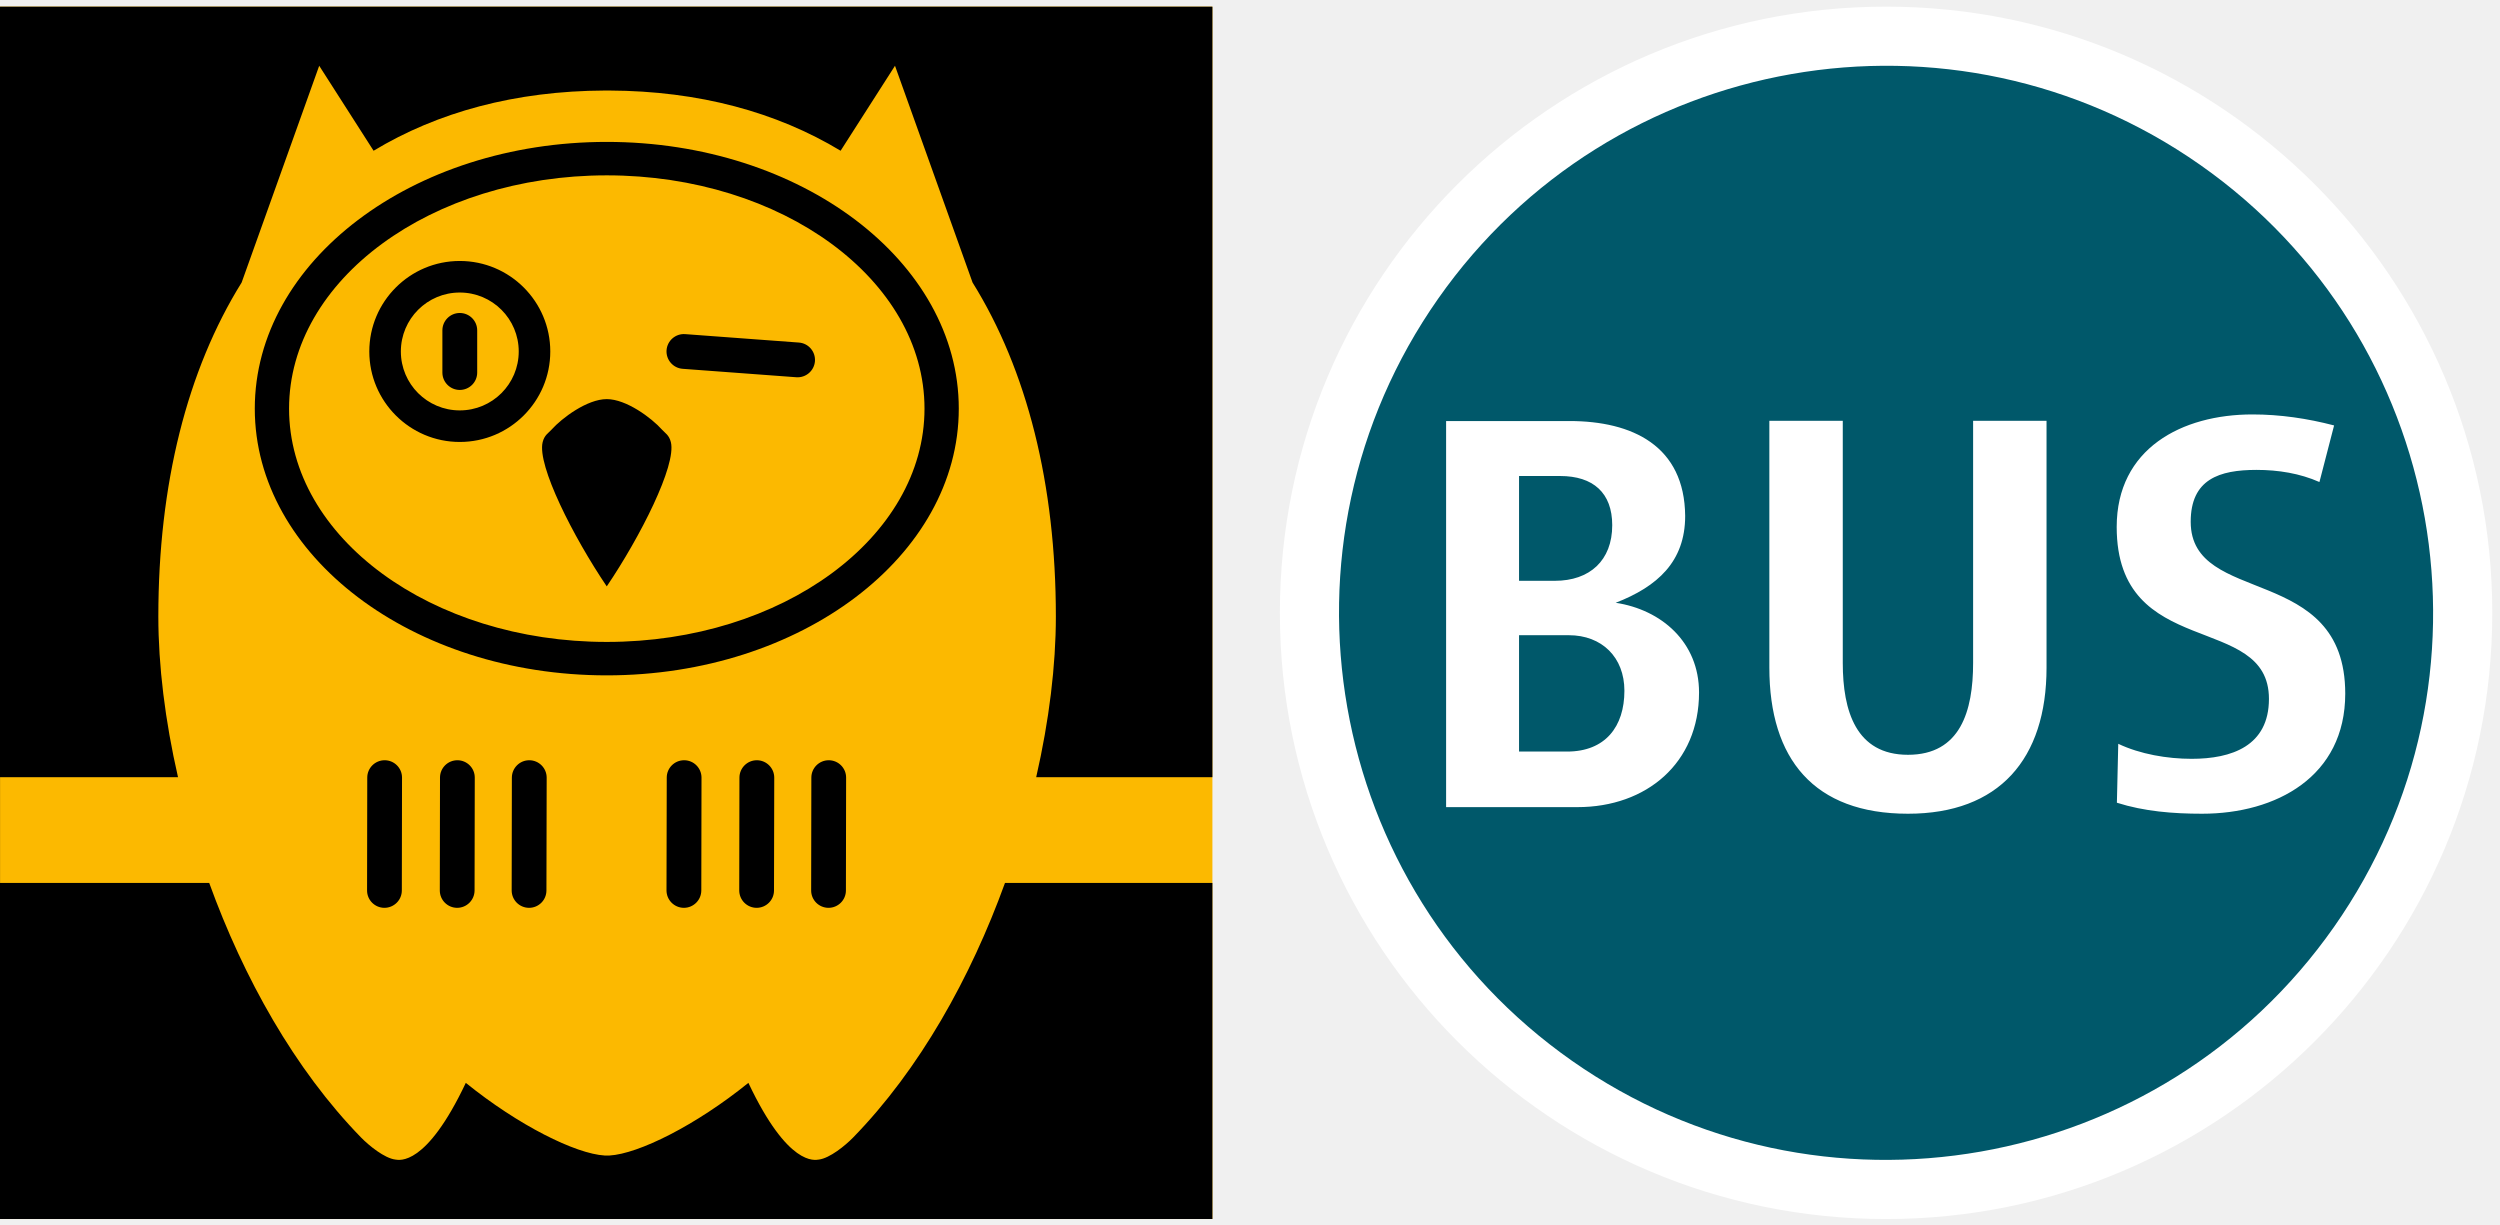
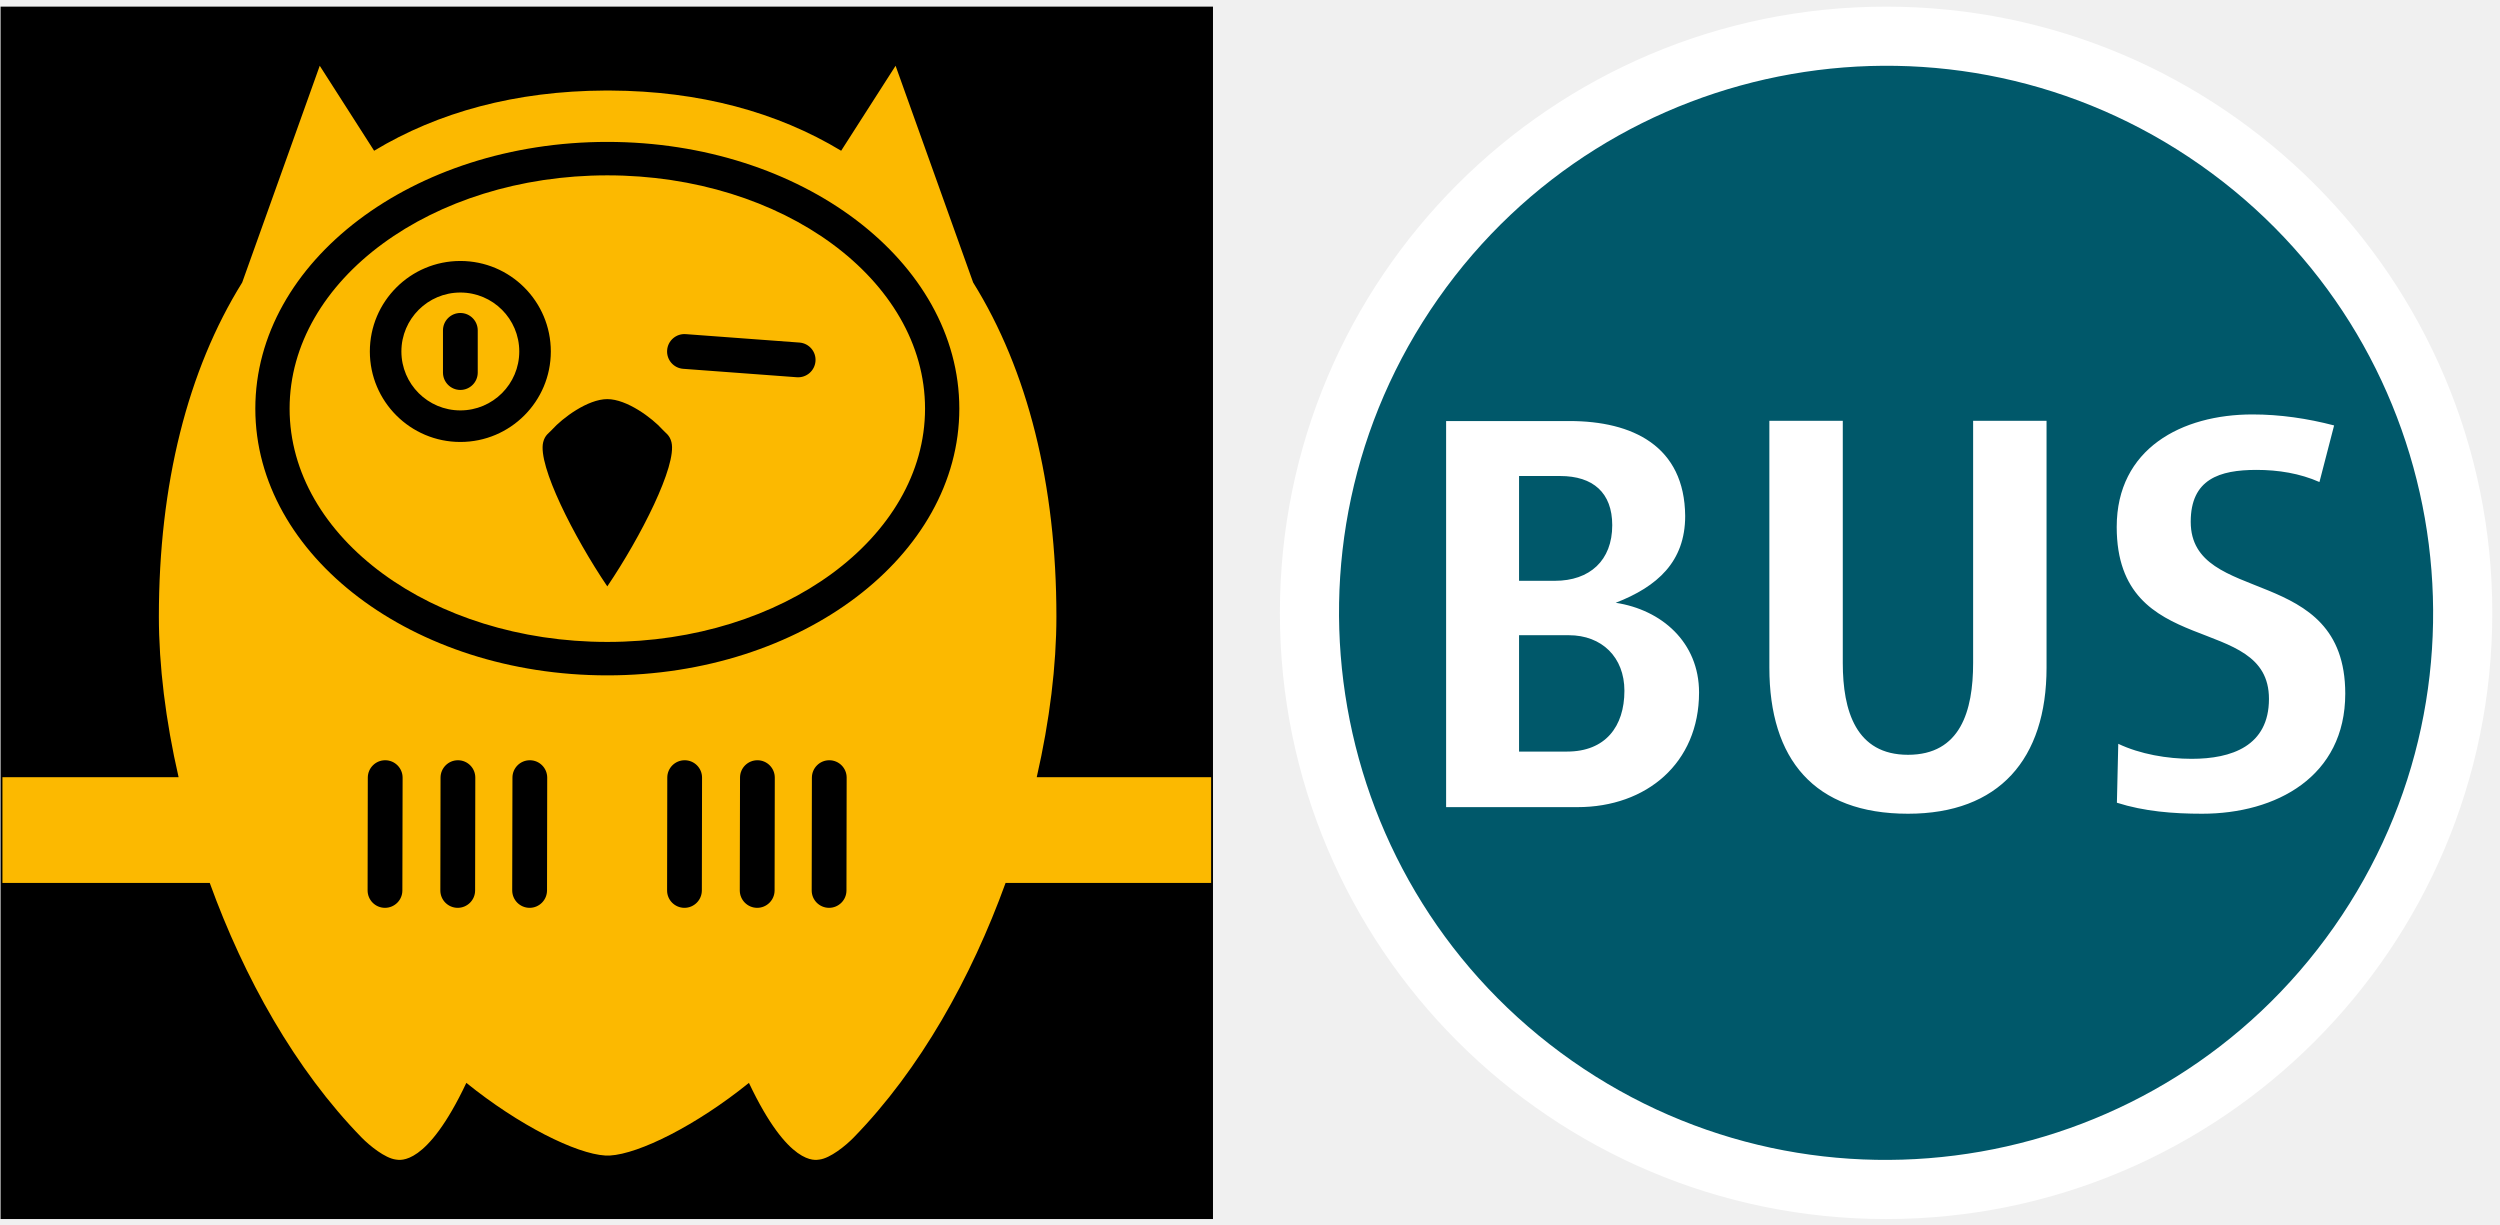
- <svg xmlns="http://www.w3.org/2000/svg" fill="none" fill-rule="evenodd" stroke="black" stroke-width="0.501" stroke-linejoin="bevel" stroke-miterlimit="10" font-family="Times New Roman" font-size="16" style="font-variant-ligatures:none" version="1.1" overflow="visible" width="513.465pt" height="251.495pt" viewBox="2675.81 -597.868 513.465 251.495">
+ <svg xmlns="http://www.w3.org/2000/svg" fill="none" fill-rule="evenodd" stroke="black" stroke-width="0.501" stroke-linejoin="bevel" stroke-miterlimit="10" font-family="Times New Roman" font-size="16" style="font-variant-ligatures:none" version="1.1" overflow="visible" width="513.462pt" height="251.495pt" viewBox="2675.81 -597.868 513.462 251.495">
  <defs>
	</defs>
  <g id="Layer 1" transform="scale(1 -1)">
    <g id="Group" stroke-linejoin="miter" stroke="none">
      <path d="M 3063.18,596.503 C 3131.91,596.503 3187.69,540.725 3187.69,471.999 C 3187.69,403.273 3131.91,347.495 3063.18,347.495 C 2994.46,347.495 2938.68,403.273 2938.68,471.999 C 2938.68,540.725 2994.46,596.503 3063.18,596.503 Z" stroke-linecap="round" fill="#ffffff" stroke-width="0.485" marker-start="none" marker-end="none" />
      <path d="M 2998.67,379.998 C 2947.89,415.609 2935.57,485.728 2971.18,536.512 C 3006.79,587.296 3076.91,599.611 3127.7,564 C 3178.48,528.389 3190.79,458.27 3155.18,407.486 C 3119.57,356.702 3049.45,344.387 2998.67,379.998 Z M 3096.14,460.747 L 3096.14,511.443 L 3081.06,511.443 L 3081.06,461.701 C 3081.06,451.829 3078.45,442.844 3067.68,442.844 C 3057.02,442.844 3054.29,451.83 3054.29,461.701 L 3054.29,511.443 L 3039.21,511.443 L 3039.21,460.747 C 3039.21,441.943 3048.39,430.739 3067.68,430.739 C 3086.37,430.739 3096.14,441.942 3096.14,460.747 Z M 3157.49,455.398 C 3157.49,482.385 3125.75,473.228 3125.75,490.708 C 3125.75,499.456 3131.65,501.358 3139.25,501.358 C 3143.76,501.358 3148.16,500.645 3152.19,498.866 L 3155.2,510.49 C 3149.73,511.919 3144.13,512.749 3138.43,512.749 C 3123.91,512.749 3110.55,505.726 3110.55,489.641 C 3110.55,462.054 3141.82,472.28 3141.82,454.332 C 3141.82,444.629 3134.14,442.017 3125.94,442.017 C 3120.95,442.017 3115.37,442.966 3110.87,445.103 L 3110.59,432.999 C 3116.18,431.216 3122.14,430.739 3128.08,430.739 C 3143.31,430.739 3157.49,438.357 3157.49,455.398 Z M 3024.77,455.638 C 3024.77,465.983 3017.05,472.638 3007.65,474.066 C 3016.21,477.39 3021.92,482.502 3021.92,491.896 C 3021.8,506.281 3011.1,511.393 2998.14,511.393 L 2972.82,511.393 L 2972.82,432.096 L 2999.81,432.096 C 3013.96,432.096 3024.77,441.129 3024.77,455.638 Z M 2987.8,443.507 L 2987.8,467.405 L 2998.02,467.405 C 3004.8,467.405 3009.44,462.891 3009.44,455.996 C 3009.44,448.622 3005.51,443.507 2997.67,443.507 L 2987.8,443.507 Z M 2987.8,478.58 L 2987.8,500.102 L 2996.24,500.102 C 3003.02,500.102 3006.94,496.654 3006.94,489.994 C 3006.94,482.741 3002.3,478.58 2995.17,478.58 L 2987.8,478.58 Z" stroke-linecap="round" fill="#00586a" stroke-width="0.5" marker-start="none" marker-end="none" />
-       <rect x="2675.812" y="347.495" width="249.01" height="249.01" fill="#fcb900" stroke-width="0.713" />
-       <path d="M 2675.81,347.498 L 2675.81,596.505 L 2924.82,596.505 L 2924.82,438.245 L 2888.63,438.245 C 2891.3,449.911 2892.67,461.219 2892.67,471.238 C 2892.67,498.403 2886.77,521.821 2875.56,539.845 L 2859.63,584.361 L 2848.46,566.907 C 2835.31,574.838 2819.4,579.19 2800.98,579.274 L 2800.98,579.275 L 2800.02,579.275 L 2800.02,579.274 C 2781.6,579.19 2765.69,574.838 2752.54,566.907 L 2741.37,584.361 L 2725.44,539.845 C 2714.23,521.821 2708.33,498.403 2708.33,471.238 C 2708.33,461.219 2709.7,449.911 2712.37,438.245 L 2675.82,438.245 L 2675.82,416.525 L 2718.78,416.525 C 2725.82,397.078 2736.32,378.231 2749.99,364.217 C 2751.58,362.592 2754.78,359.979 2757.02,359.708 C 2757.81,359.613 2763.32,358.212 2771.48,375.463 C 2782.29,366.725 2794.03,360.888 2800.02,360.54 L 2800.98,360.54 C 2806.96,360.888 2818.71,366.725 2829.52,375.463 C 2837.68,358.212 2843.19,359.613 2843.98,359.708 C 2846.22,359.979 2849.43,362.592 2851.01,364.217 C 2864.68,378.231 2875.18,397.078 2882.22,416.525 L 2924.82,416.525 L 2924.82,347.498 L 2675.81,347.498 Z M 2787.26,507.043 C 2787.62,508.521 2788.46,508.925 2789.06,509.595 C 2789.07,509.607 2789.08,509.618 2789.09,509.63 C 2791.24,512.023 2796.41,515.895 2800.43,515.895 C 2804.45,515.895 2809.63,512.023 2811.77,509.63 C 2811.78,509.618 2811.79,509.607 2811.8,509.595 C 2812.4,508.925 2813.24,508.521 2813.6,507.043 C 2814.76,502.282 2807.3,487.59 2800.43,477.434 C 2793.56,487.59 2786.1,502.282 2787.26,507.043 Z M 2751.66,525.681 C 2751.66,535.941 2759.99,544.268 2770.24,544.268 C 2780.5,544.268 2788.83,535.941 2788.83,525.681 C 2788.83,515.423 2780.5,507.095 2770.24,507.095 C 2759.99,507.095 2751.66,515.423 2751.66,525.681 Z M 2782.35,525.681 C 2782.35,532.364 2776.93,537.787 2770.24,537.787 C 2763.56,537.787 2758.14,532.364 2758.14,525.681 C 2758.14,519 2763.56,513.577 2770.24,513.577 C 2776.93,513.577 2782.35,519 2782.35,525.681 Z M 2766.67,521.351 L 2766.67,530.013 C 2766.67,531.984 2768.27,533.585 2770.24,533.585 C 2772.22,533.585 2773.82,531.984 2773.82,530.013 L 2773.82,521.351 C 2773.82,519.379 2772.22,517.779 2770.24,517.779 C 2768.27,517.779 2766.67,519.379 2766.67,521.351 Z M 2839.36,520.388 L 2816.01,522.12 C 2814.05,522.266 2812.57,523.98 2812.71,525.945 C 2812.86,527.912 2814.57,529.389 2816.54,529.243 L 2839.89,527.512 C 2841.86,527.367 2843.33,525.652 2843.19,523.687 C 2843.04,521.72 2841.33,520.243 2839.36,520.388 Z M 2751.2,414.991 L 2751.24,438.161 C 2751.24,440.132 2752.85,441.729 2754.82,441.725 C 2756.79,441.722 2758.39,440.119 2758.38,438.148 L 2758.34,414.978 C 2758.34,413.007 2756.73,411.41 2754.76,411.413 C 2752.79,411.417 2751.19,413.02 2751.2,414.991 Z M 2766.14,414.991 L 2766.18,438.161 C 2766.18,440.132 2767.78,441.729 2769.76,441.725 C 2771.73,441.722 2773.33,440.119 2773.32,438.148 L 2773.28,414.978 C 2773.27,413.007 2771.67,411.41 2769.7,411.413 C 2767.73,411.417 2766.13,413.02 2766.14,414.991 Z M 2780.9,414.991 L 2780.94,438.161 C 2780.95,440.132 2782.55,441.729 2784.52,441.725 C 2786.49,441.722 2788.09,440.119 2788.09,438.148 L 2788.04,414.978 C 2788.04,413.007 2786.44,411.41 2784.47,411.413 C 2782.49,411.417 2780.9,413.02 2780.9,414.991 Z M 2812.7,414.991 L 2812.75,438.161 C 2812.75,440.132 2814.35,441.729 2816.33,441.725 C 2818.3,441.722 2819.89,440.119 2819.89,438.148 L 2819.85,414.978 C 2819.84,413.007 2818.24,411.41 2816.27,411.413 C 2814.3,411.417 2812.7,413.02 2812.7,414.991 Z M 2827.64,414.991 L 2827.68,438.161 C 2827.69,440.132 2829.29,441.729 2831.26,441.725 C 2833.23,441.722 2834.83,440.119 2834.83,438.148 L 2834.78,414.978 C 2834.78,413.007 2833.18,411.41 2831.21,411.413 C 2829.23,411.417 2827.64,413.02 2827.64,414.991 Z M 2842.41,414.991 L 2842.45,438.161 C 2842.45,440.132 2844.06,441.729 2846.03,441.725 C 2848,441.722 2849.6,440.119 2849.59,438.148 L 2849.55,414.978 C 2849.55,413.007 2847.94,411.41 2845.97,411.413 C 2844,411.417 2842.4,413.02 2842.41,414.991 Z M 2728.14,513.94 C 2728.14,544.18 2760.52,568.723 2800.43,568.723 C 2840.34,568.723 2872.73,544.18 2872.73,513.94 C 2872.73,483.701 2840.34,459.158 2800.43,459.158 C 2760.52,459.158 2728.14,483.701 2728.14,513.94 Z M 2865.69,513.94 C 2865.69,540.388 2836.45,561.854 2800.43,561.854 C 2764.41,561.854 2735.18,540.388 2735.18,513.94 C 2735.18,487.491 2764.41,466.025 2800.43,466.025 C 2836.45,466.025 2865.69,487.491 2865.69,513.94 Z" stroke-width="0.713" fill="#000000" marker-start="none" marker-end="none" />
      <path d="M 2675.81,597.868 L 2675.81,346.373 L 3189.28,346.373 L 3189.28,597.868 L 2675.81,597.868 Z" stroke-width="0.603" marker-start="none" marker-end="none" />
+       <rect x="2675.928" y="347.497" width="249.01" height="249.01" fill="#000000" stroke-width="0.713" />
+       <path d="M 2924.56,416.525 L 2882.34,416.525 C 2875.3,397.078 2864.79,378.231 2851.12,364.217 C 2849.54,362.592 2846.34,359.979 2844.09,359.708 C 2843.3,359.613 2837.79,358.212 2829.63,375.463 C 2818.83,366.725 2807.08,360.888 2801.09,360.54 L 2800.13,360.54 C 2794.15,360.888 2782.4,366.725 2771.59,375.463 C 2763.44,358.212 2757.93,359.613 2757.14,359.708 C 2754.89,359.979 2751.69,362.592 2750.1,364.217 C 2736.43,378.231 2725.93,397.078 2718.89,416.525 L 2676.31,416.525 L 2676.31,438.245 L 2712.49,438.245 C 2709.81,449.911 2708.44,461.219 2708.44,471.238 C 2708.44,498.403 2714.34,521.821 2725.55,539.845 L 2741.48,584.361 L 2752.65,566.907 C 2765.8,574.838 2781.71,579.19 2800.13,579.274 L 2800.13,579.275 L 2801.09,579.275 L 2801.09,579.274 C 2819.51,579.19 2835.42,574.838 2848.57,566.907 L 2859.75,584.361 L 2875.68,539.845 C 2886.89,521.821 2892.78,498.403 2892.78,471.238 C 2892.78,461.219 2891.41,449.911 2888.74,438.245 L 2924.56,438.245 L 2924.56,416.525 Z M 2758.45,414.978 L 2758.5,438.148 C 2758.5,440.119 2756.9,441.722 2754.93,441.725 C 2752.96,441.729 2751.36,440.132 2751.35,438.161 L 2751.31,414.991 C 2751.31,413.02 2752.9,411.417 2754.87,411.413 C 2756.85,411.41 2758.45,413.007 2758.45,414.978 Z M 2773.39,414.978 L 2773.43,438.148 C 2773.44,440.119 2771.84,441.722 2769.87,441.725 C 2767.9,441.729 2766.3,440.132 2766.29,438.161 L 2766.25,414.991 C 2766.24,413.02 2767.84,411.417 2769.81,411.413 C 2771.78,411.41 2773.39,413.007 2773.39,414.978 Z M 2788.16,414.978 L 2788.2,438.148 C 2788.2,440.119 2786.61,441.722 2784.64,441.725 C 2782.66,441.729 2781.06,440.132 2781.06,438.161 L 2781.01,414.991 C 2781.01,413.02 2782.61,411.417 2784.58,411.413 C 2786.55,411.41 2788.15,413.007 2788.16,414.978 Z M 2819.96,414.978 L 2820,438.148 C 2820.01,440.119 2818.41,441.722 2816.44,441.725 C 2814.47,441.729 2812.86,440.132 2812.86,438.161 L 2812.82,414.991 C 2812.81,413.02 2814.41,411.417 2816.38,411.413 C 2818.35,411.41 2819.95,413.007 2819.96,414.978 Z M 2834.9,414.978 L 2834.94,438.148 C 2834.94,440.119 2833.35,441.722 2831.38,441.725 C 2829.4,441.729 2827.8,440.132 2827.8,438.161 L 2827.75,414.991 C 2827.75,413.02 2829.35,411.417 2831.32,411.413 C 2833.29,411.41 2834.89,413.007 2834.9,414.978 Z M 2849.66,414.978 L 2849.7,438.148 C 2849.71,440.119 2848.11,441.722 2846.14,441.725 C 2844.17,441.729 2842.57,440.132 2842.56,438.161 L 2842.52,414.991 C 2842.51,413.02 2844.11,411.417 2846.08,411.413 C 2848.05,411.41 2849.66,413.007 2849.66,414.978 Z M 2872.84,513.94 C 2872.84,544.18 2840.45,568.723 2800.54,568.723 C 2760.64,568.723 2728.25,544.18 2728.25,513.94 C 2728.25,483.701 2760.64,459.158 2800.54,459.158 C 2840.45,459.158 2872.84,483.701 2872.84,513.94 Z M 2735.29,513.94 C 2735.29,540.388 2764.52,561.854 2800.54,561.854 C 2836.57,561.854 2865.8,540.388 2865.8,513.94 C 2865.8,487.491 2836.57,466.025 2800.54,466.025 C 2764.52,466.025 2735.29,487.491 2735.29,513.94 Z M 2813.72,507.043 C 2813.36,508.521 2812.51,508.925 2811.92,509.595 C 2811.91,509.607 2811.9,509.618 2811.89,509.63 C 2809.74,512.023 2804.56,515.895 2800.54,515.895 C 2796.53,515.895 2791.35,512.023 2789.2,509.63 C 2789.19,509.618 2789.18,509.607 2789.17,509.595 C 2788.57,508.925 2787.73,508.521 2787.37,507.043 C 2786.21,502.282 2793.68,487.59 2800.54,477.434 C 2807.41,487.59 2814.88,502.282 2813.72,507.043 Z M 2788.94,525.681 C 2788.94,535.941 2780.62,544.268 2770.36,544.268 C 2760.1,544.268 2751.77,535.941 2751.77,525.681 C 2751.77,515.423 2760.1,507.095 2770.36,507.095 C 2780.62,507.095 2788.94,515.423 2788.94,525.681 Z M 2758.25,525.681 C 2758.25,532.364 2763.68,537.787 2770.36,537.787 C 2777.04,537.787 2782.46,532.364 2782.46,525.681 C 2782.46,519 2777.04,513.577 2770.36,513.577 C 2763.68,513.577 2758.25,519 2758.25,525.681 Z M 2773.93,521.351 L 2773.93,530.013 C 2773.93,531.984 2772.33,533.585 2770.36,533.585 C 2768.39,533.585 2766.79,531.984 2766.79,530.013 L 2766.79,521.351 C 2766.79,519.379 2768.39,517.779 2770.36,517.779 C 2772.33,517.779 2773.93,519.379 2773.93,521.351 Z M 2843.3,523.687 C 2843.45,525.652 2841.97,527.367 2840,527.512 L 2816.65,529.243 C 2814.69,529.389 2812.97,527.912 2812.83,525.945 C 2812.68,523.98 2814.16,522.266 2816.12,522.12 L 2839.47,520.388 C 2841.44,520.243 2843.15,521.72 2843.3,523.687 Z" stroke-width="0.713" fill="#fcb900" marker-start="none" marker-end="none" />
    </g>
  </g>
</svg>
